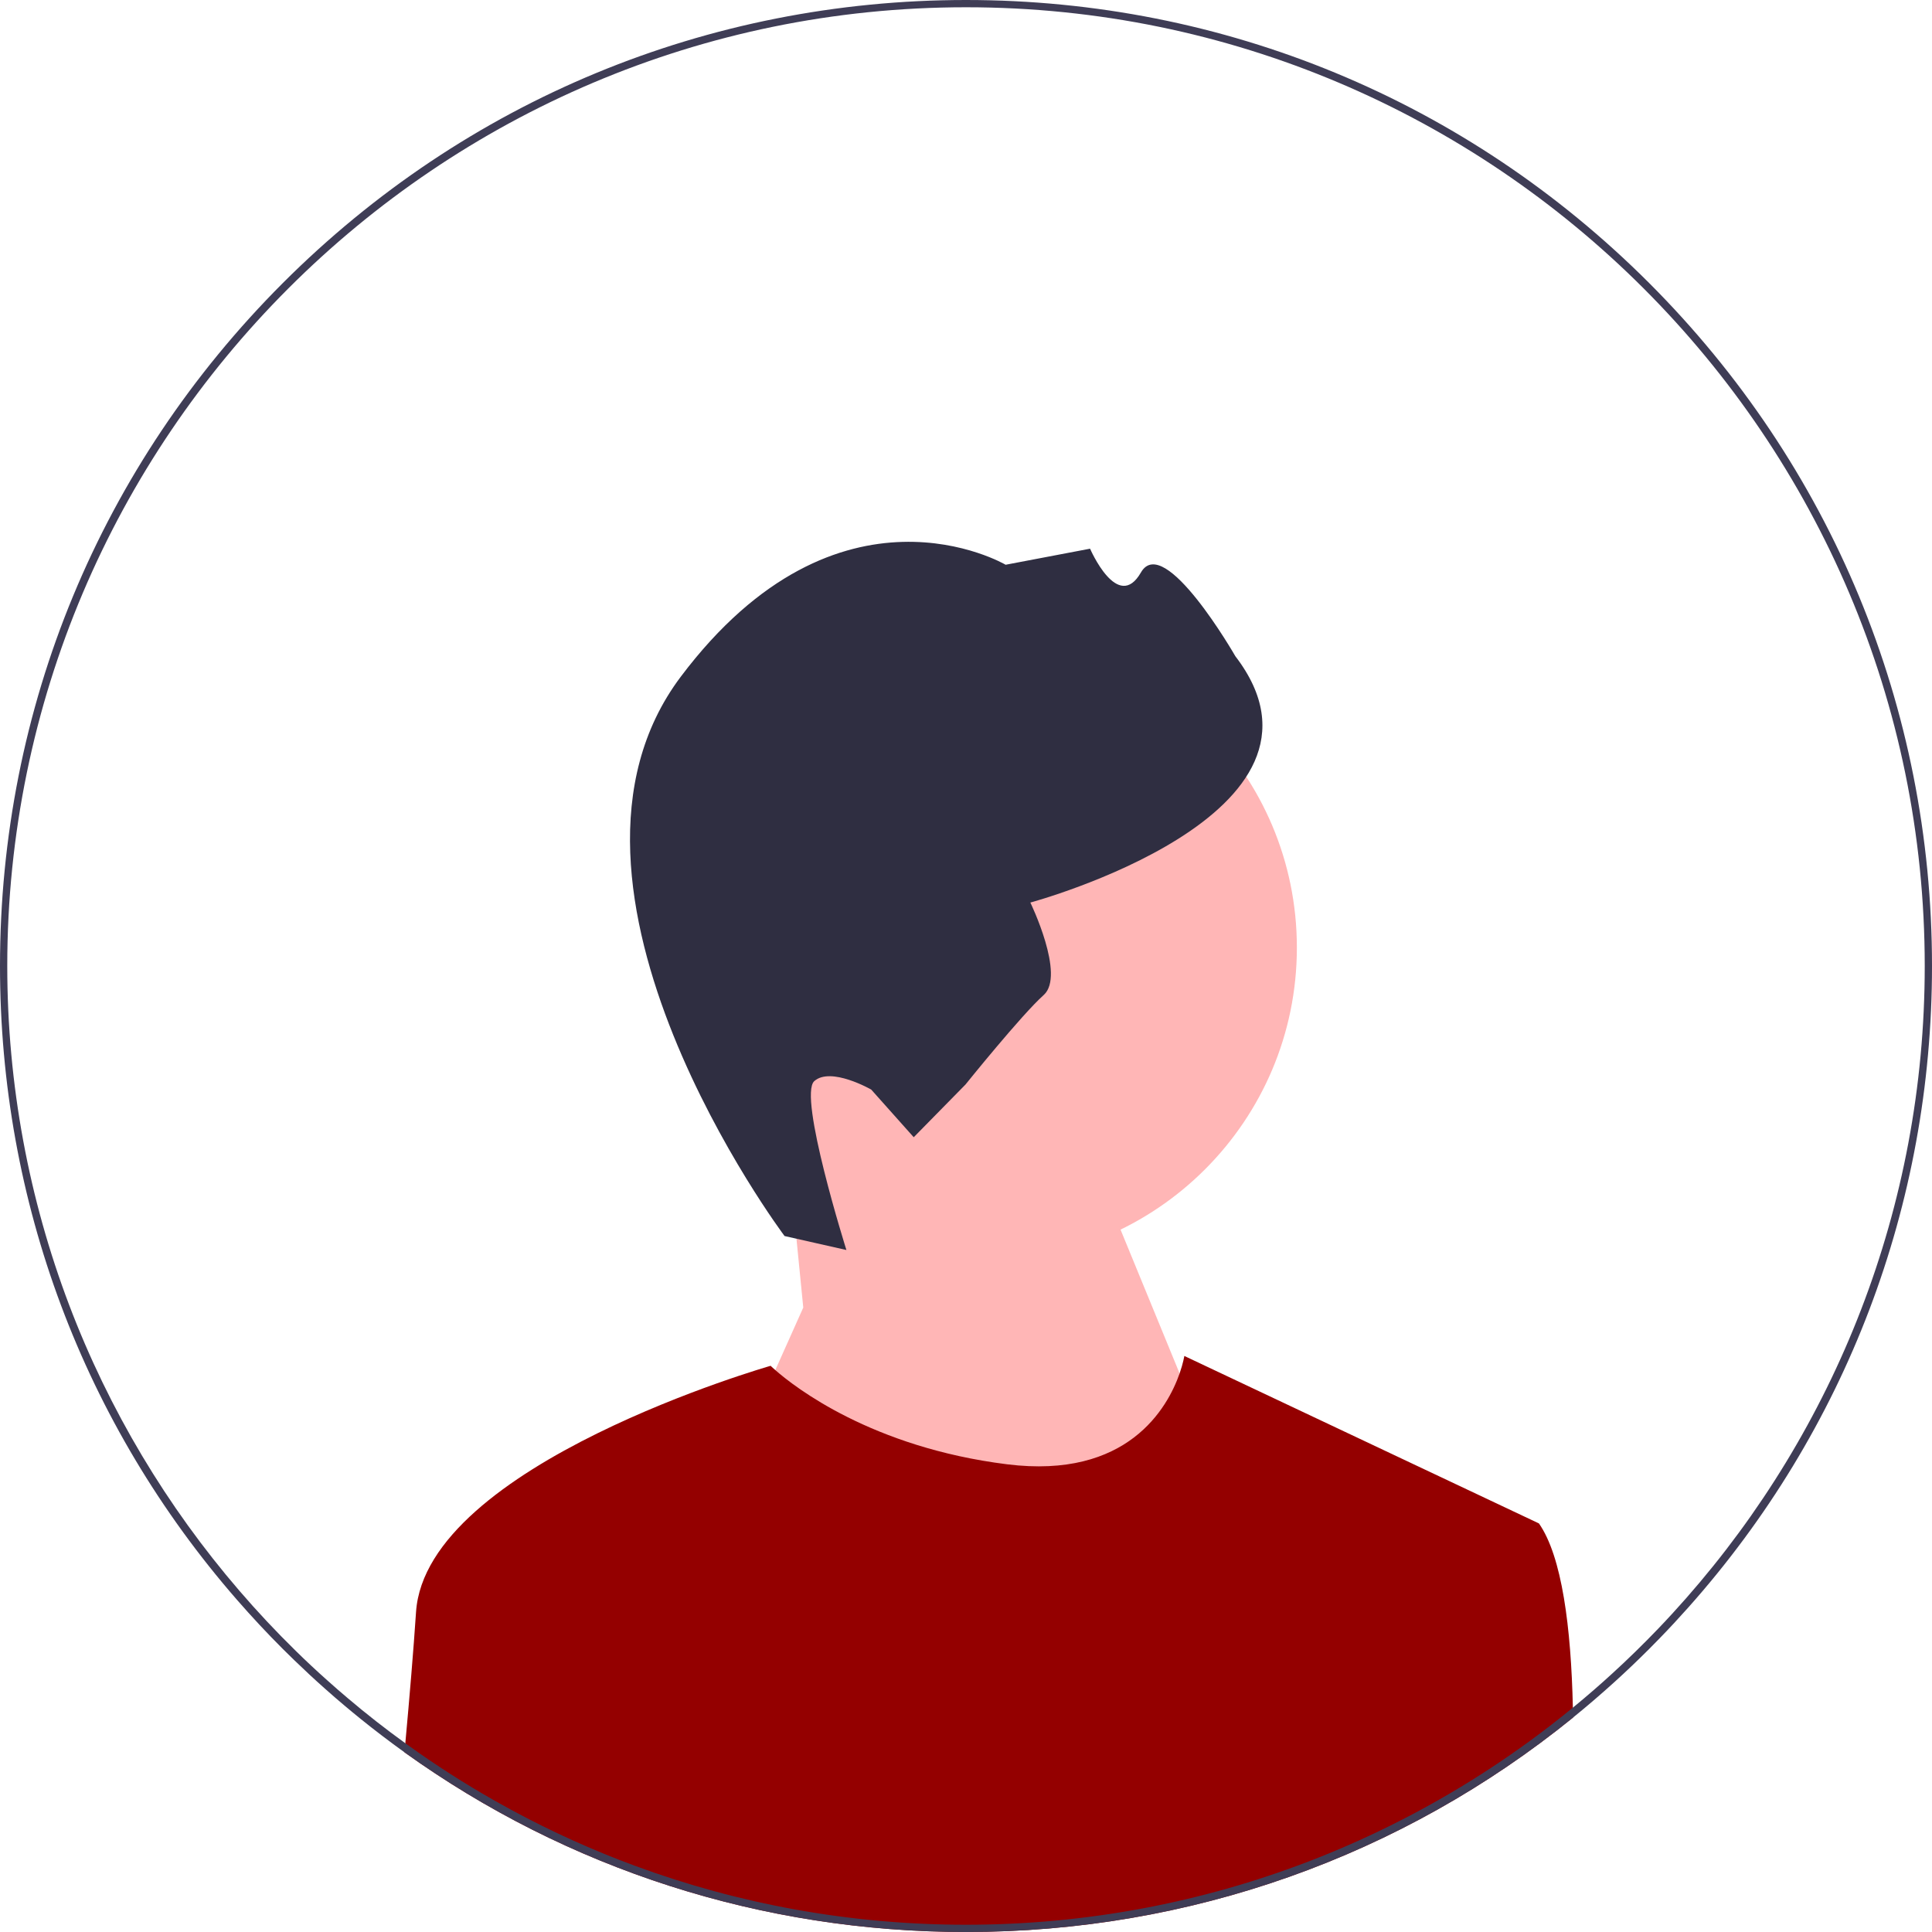
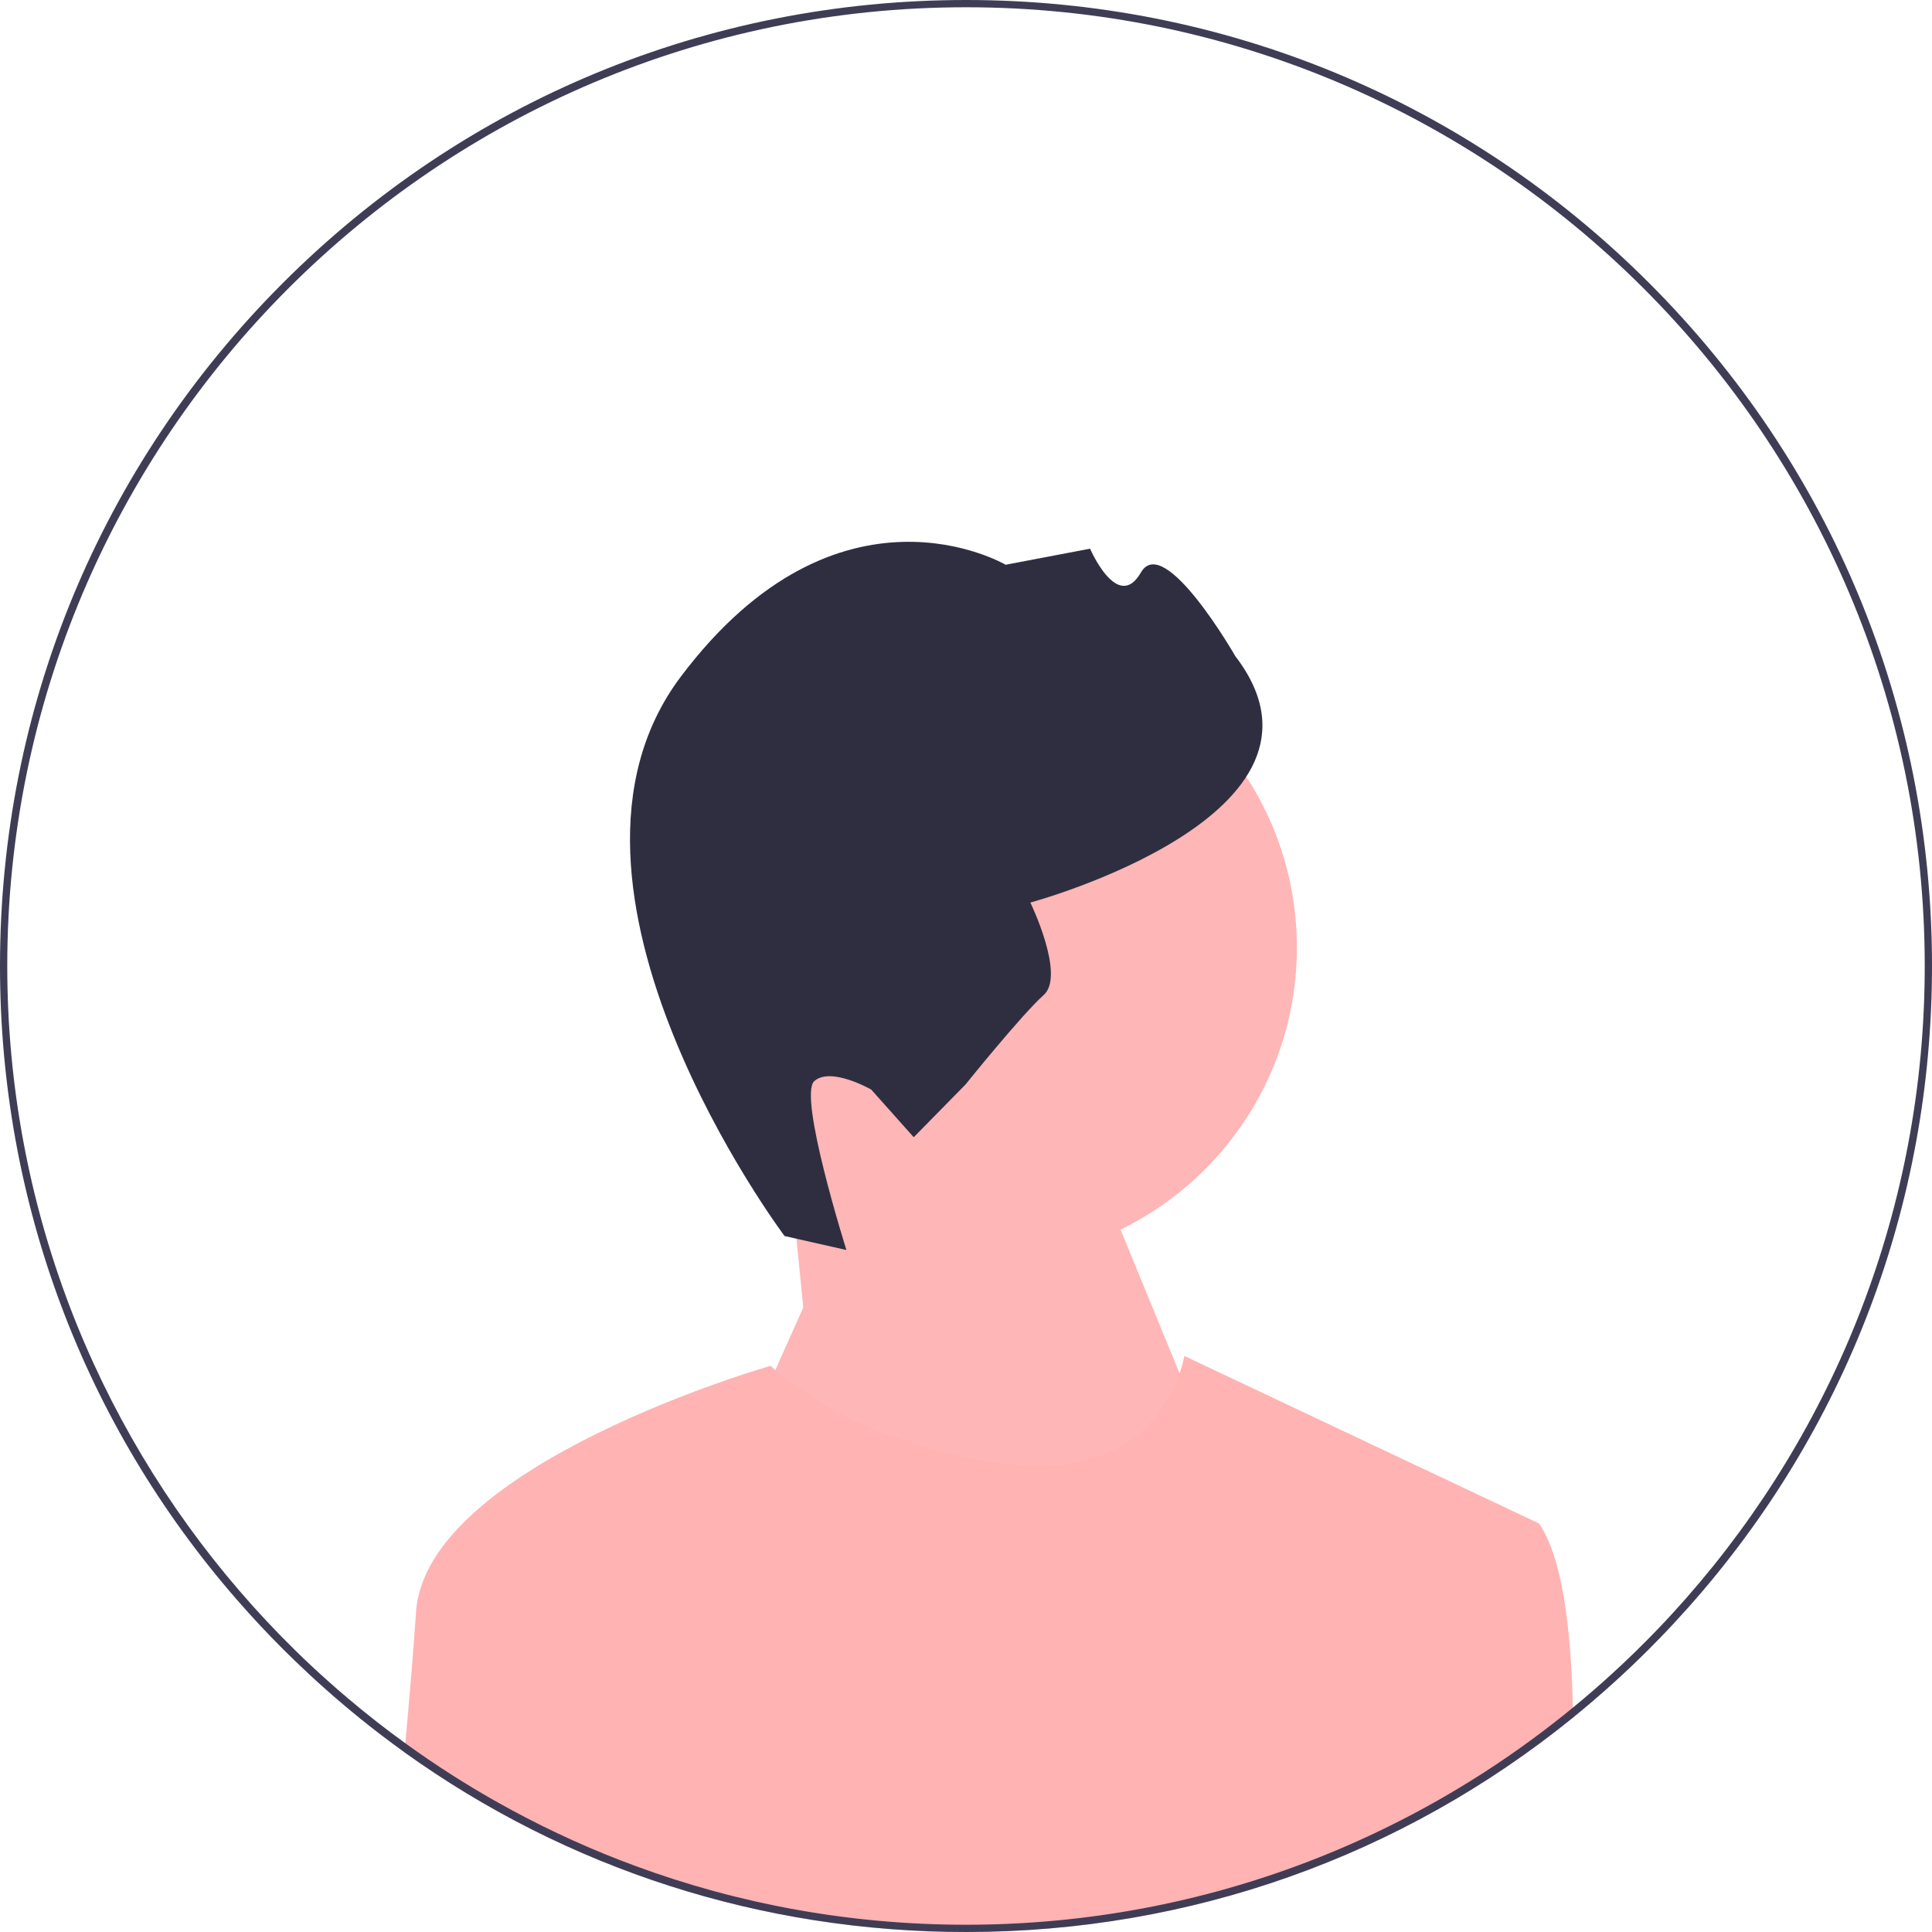
<svg xmlns="http://www.w3.org/2000/svg" width="532" height="532" viewBox="0 0 532 532">
  <circle cx="270.76" cy="260.934" r="86.349" fill="#ffb6b6" />
  <polygon points="221.19 360.052 217.289 320.618 295.19 306.052 341.19 418.052 261.19 510.052 204.19 398.052 221.19 360.052" fill="#ffb6b6" />
  <path d="m216.037,340.357l17.031,3.848s-13.388-42.455-8.844-46.508c4.544-4.053,15.68,2.333,15.68,2.333l11.702,13.12,14.254-14.512s15.475-19.242,21.534-24.646-3.673-25.464-3.673-25.464c0,0,89.892-24.239,56.443-67.84,0,0-19.611-34.185-25.997-23.049-6.386,11.136-14.002-6.55-14.002-6.55l-23.254,4.422s-45.894-27.06-89.453,30.83c-43.559,57.89,28.579,154.016,28.579,154.016h-0Z" fill="#2f2e41" />
-   <path d="m433.16,472.95c-47.19,38.26-105.57,59.05-167.16,59.05-56.24,0-109.81-17.34-154.62-49.48.08-.84.16-1.67.23-2.5,1.19-13,2.25-25.64,2.95-36.12,2.71-40.69,97.64-67.81,97.64-67.81,0,0,.43.43,1.29,1.18,5.24,4.6,26.51,21.28,63.81,25.94,33.26,4.16,44.21-15.57,47.52-25.02,1-2.88,1.3-4.81,1.3-4.81l97.64,46.11c6.37,9.1,8.86,28.7,9.35,50.73.02.91.04,1.81.05,2.73Z" fill="#940000" />
+   <path d="m433.16,472.95c-47.19,38.26-105.57,59.05-167.16,59.05-56.24,0-109.81-17.34-154.62-49.48.08-.84.16-1.67.23-2.5,1.19-13,2.25-25.64,2.95-36.12,2.71-40.69,97.64-67.81,97.64-67.81,0,0,.43.43,1.29,1.18,5.24,4.6,26.51,21.28,63.81,25.94,33.26,4.16,44.21-15.57,47.52-25.02,1-2.88,1.3-4.81,1.3-4.81l97.64,46.11c6.37,9.1,8.86,28.7,9.35,50.73.02.91.04,1.81.05,2.73Z" fill="#ffb3b3" />
  <path d="m454.09,77.91C403.85,27.67,337.05,0,266,0S128.15,27.67,77.91,77.91C27.67,128.15,0,194.95,0,266c0,64.85,23.05,126.16,65.29,174.57,4.03,4.63,8.24,9.14,12.62,13.52,1.03,1.03,2.07,2.06,3.12,3.06,2.8,2.71,5.65,5.36,8.55,7.93,1.76,1.57,3.54,3.11,5.34,4.62,1.41,1.19,2.82,2.36,4.25,3.51.03.03.05.05.08.07,3.97,3.2,8.01,6.28,12.13,9.24,44.81,32.14,98.38,49.48,154.62,49.48,61.59,0,119.97-20.79,167.16-59.05,3.85-3.12,7.62-6.36,11.32-9.71,3.27-2.96,6.47-6.01,9.61-9.15.99-.99,1.98-1.99,2.95-3,2.7-2.78,5.32-5.61,7.88-8.48,43.37-48.72,67.08-110.84,67.08-176.61,0-71.05-27.67-137.85-77.91-188.09Zm10.18,362.21c-2.5,2.84-5.06,5.64-7.68,8.37-4.08,4.25-8.29,8.37-12.64,12.34-1.65,1.52-3.32,3-5.01,4.47-1.92,1.67-3.86,3.31-5.83,4.92-15.53,12.75-32.54,23.75-50.73,32.71-7.19,3.55-14.56,6.78-22.1,9.67-29.29,11.24-61.08,17.4-94.28,17.4-32.04,0-62.76-5.74-91.19-16.24-11.67-4.3-22.95-9.41-33.78-15.26-1.59-.86-3.17-1.73-4.74-2.62-8.26-4.68-16.25-9.79-23.92-15.31-.25-.18-.51-.37-.76-.55-5.46-3.94-10.77-8.09-15.9-12.45-1.88-1.59-3.74-3.2-5.57-4.85-2.98-2.65-5.9-5.38-8.75-8.18-5.4-5.29-10.56-10.8-15.49-16.53C26.09,391.77,2,331.65,2,266,2,120.43,120.43,2,266,2s264,118.43,264,264c0,66.66-24.83,127.62-65.73,174.12Z" fill="#3f3d56" />
</svg>
